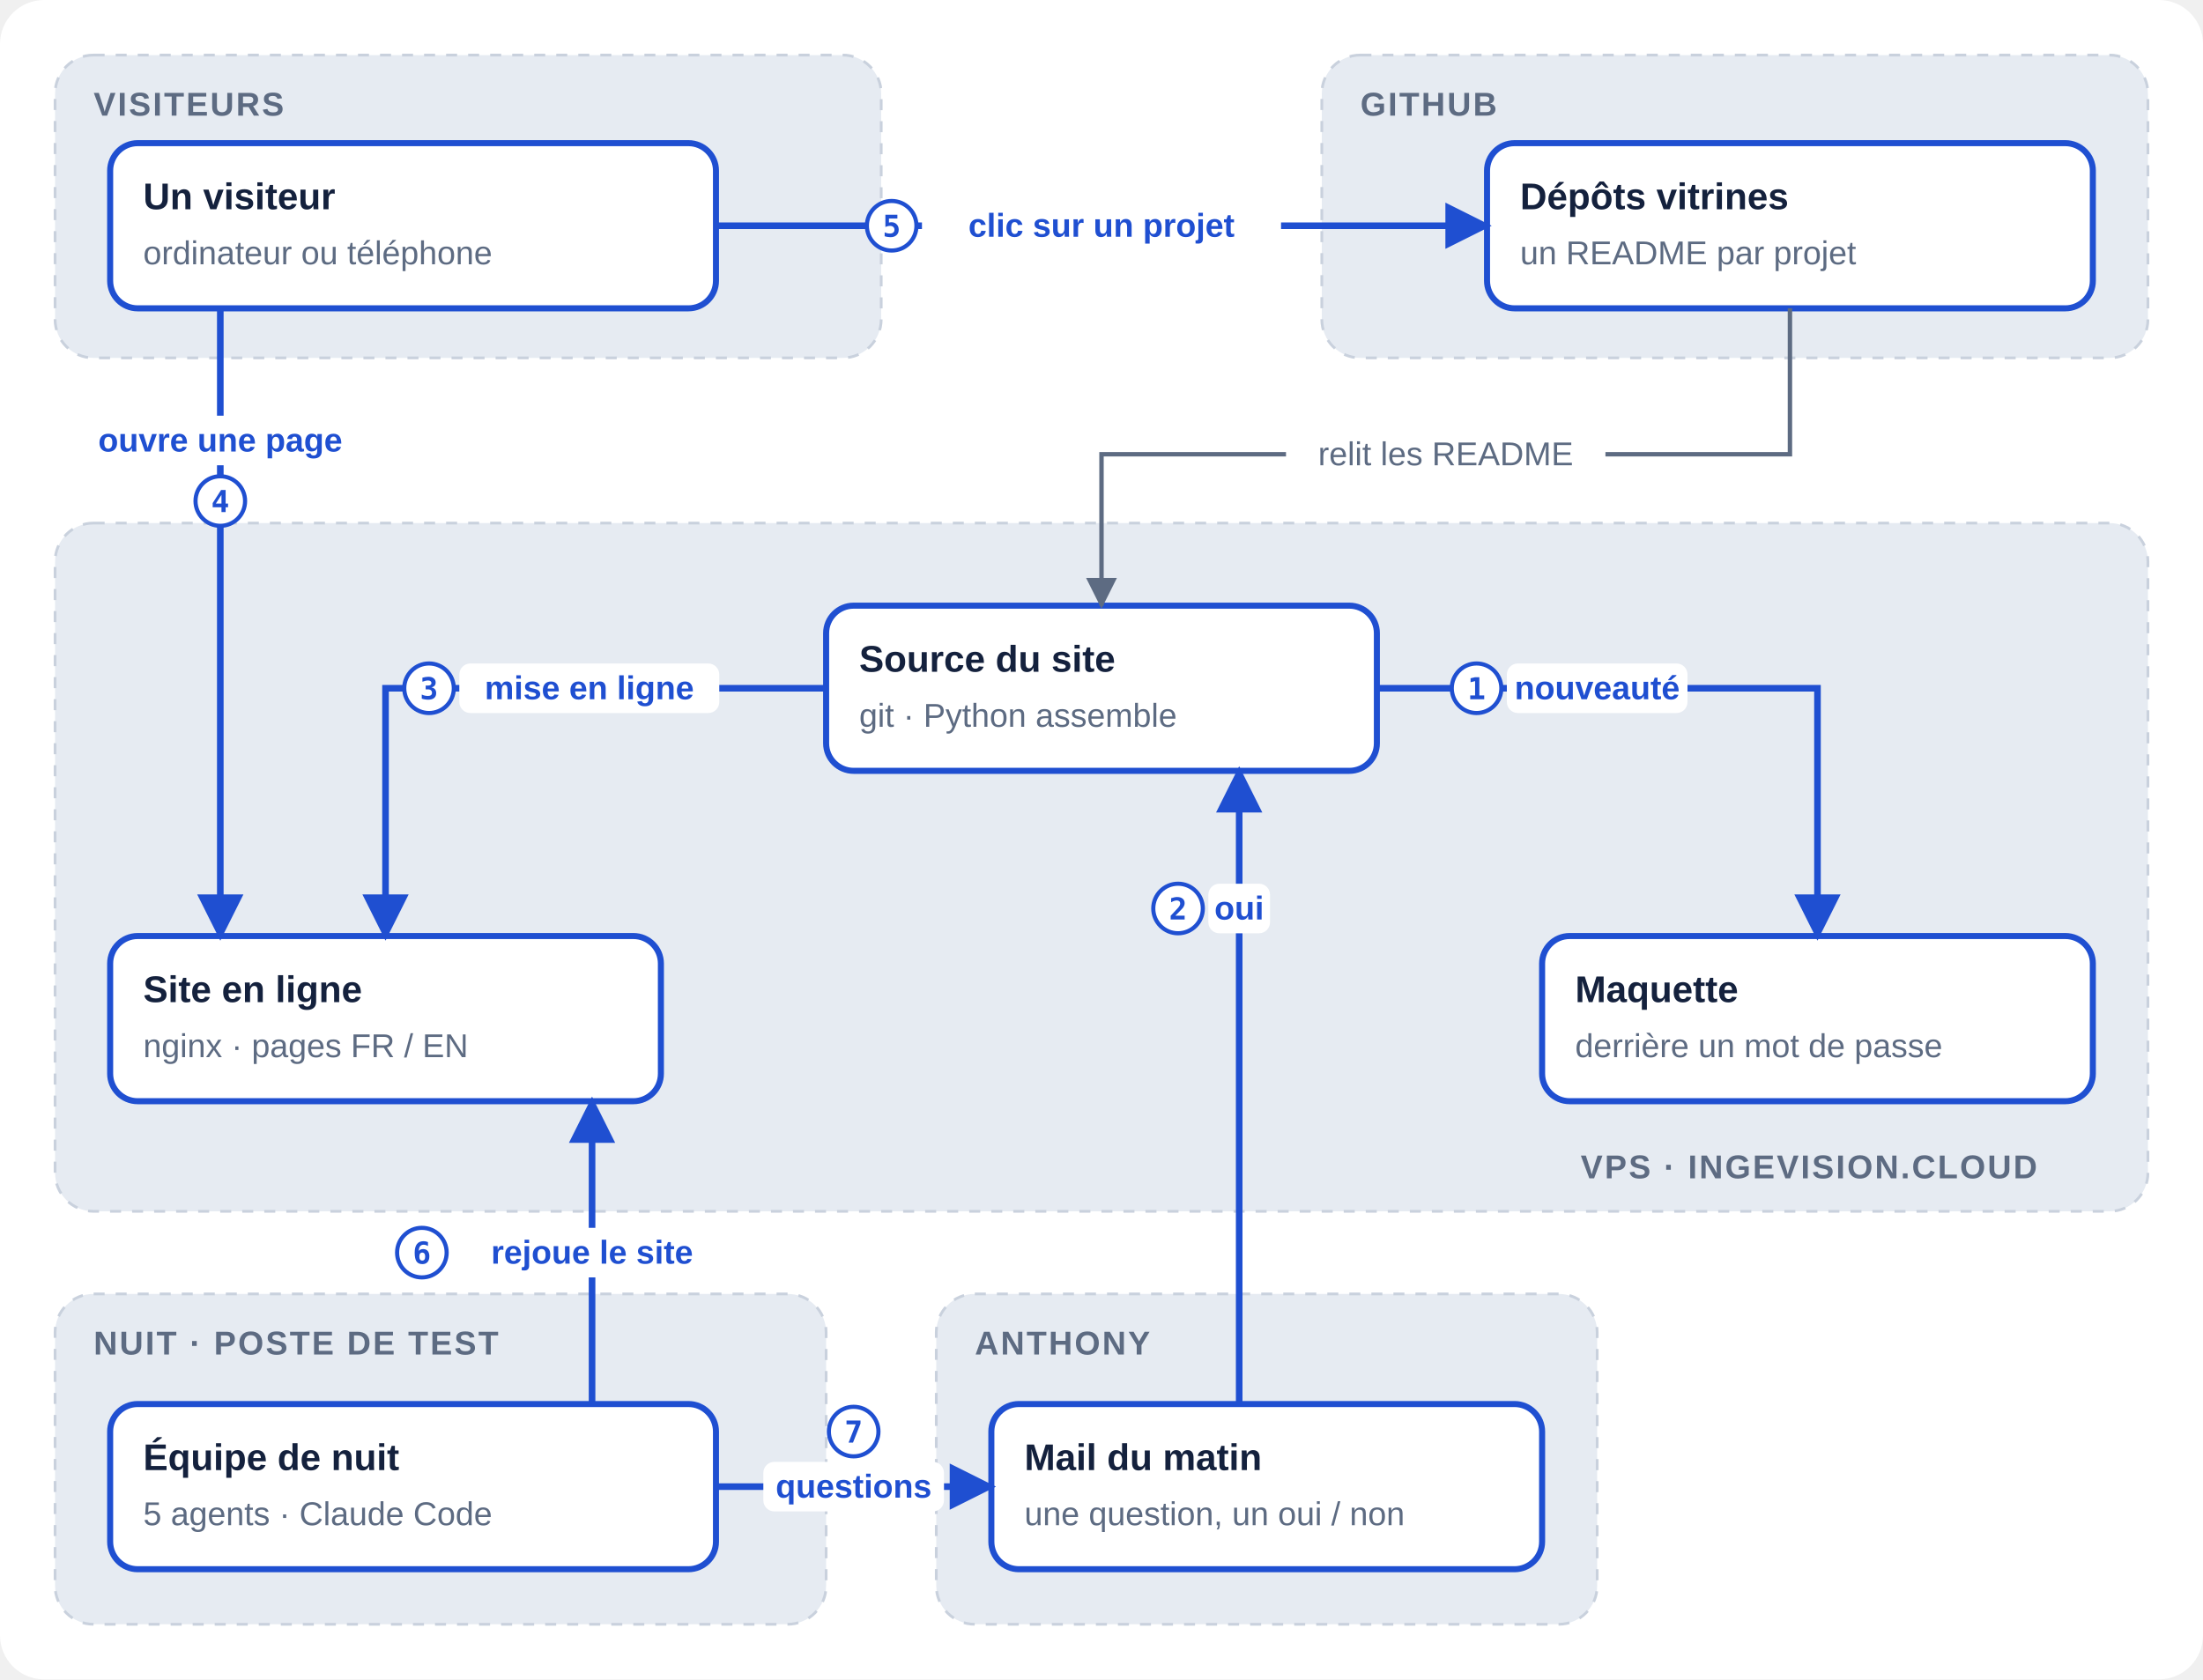
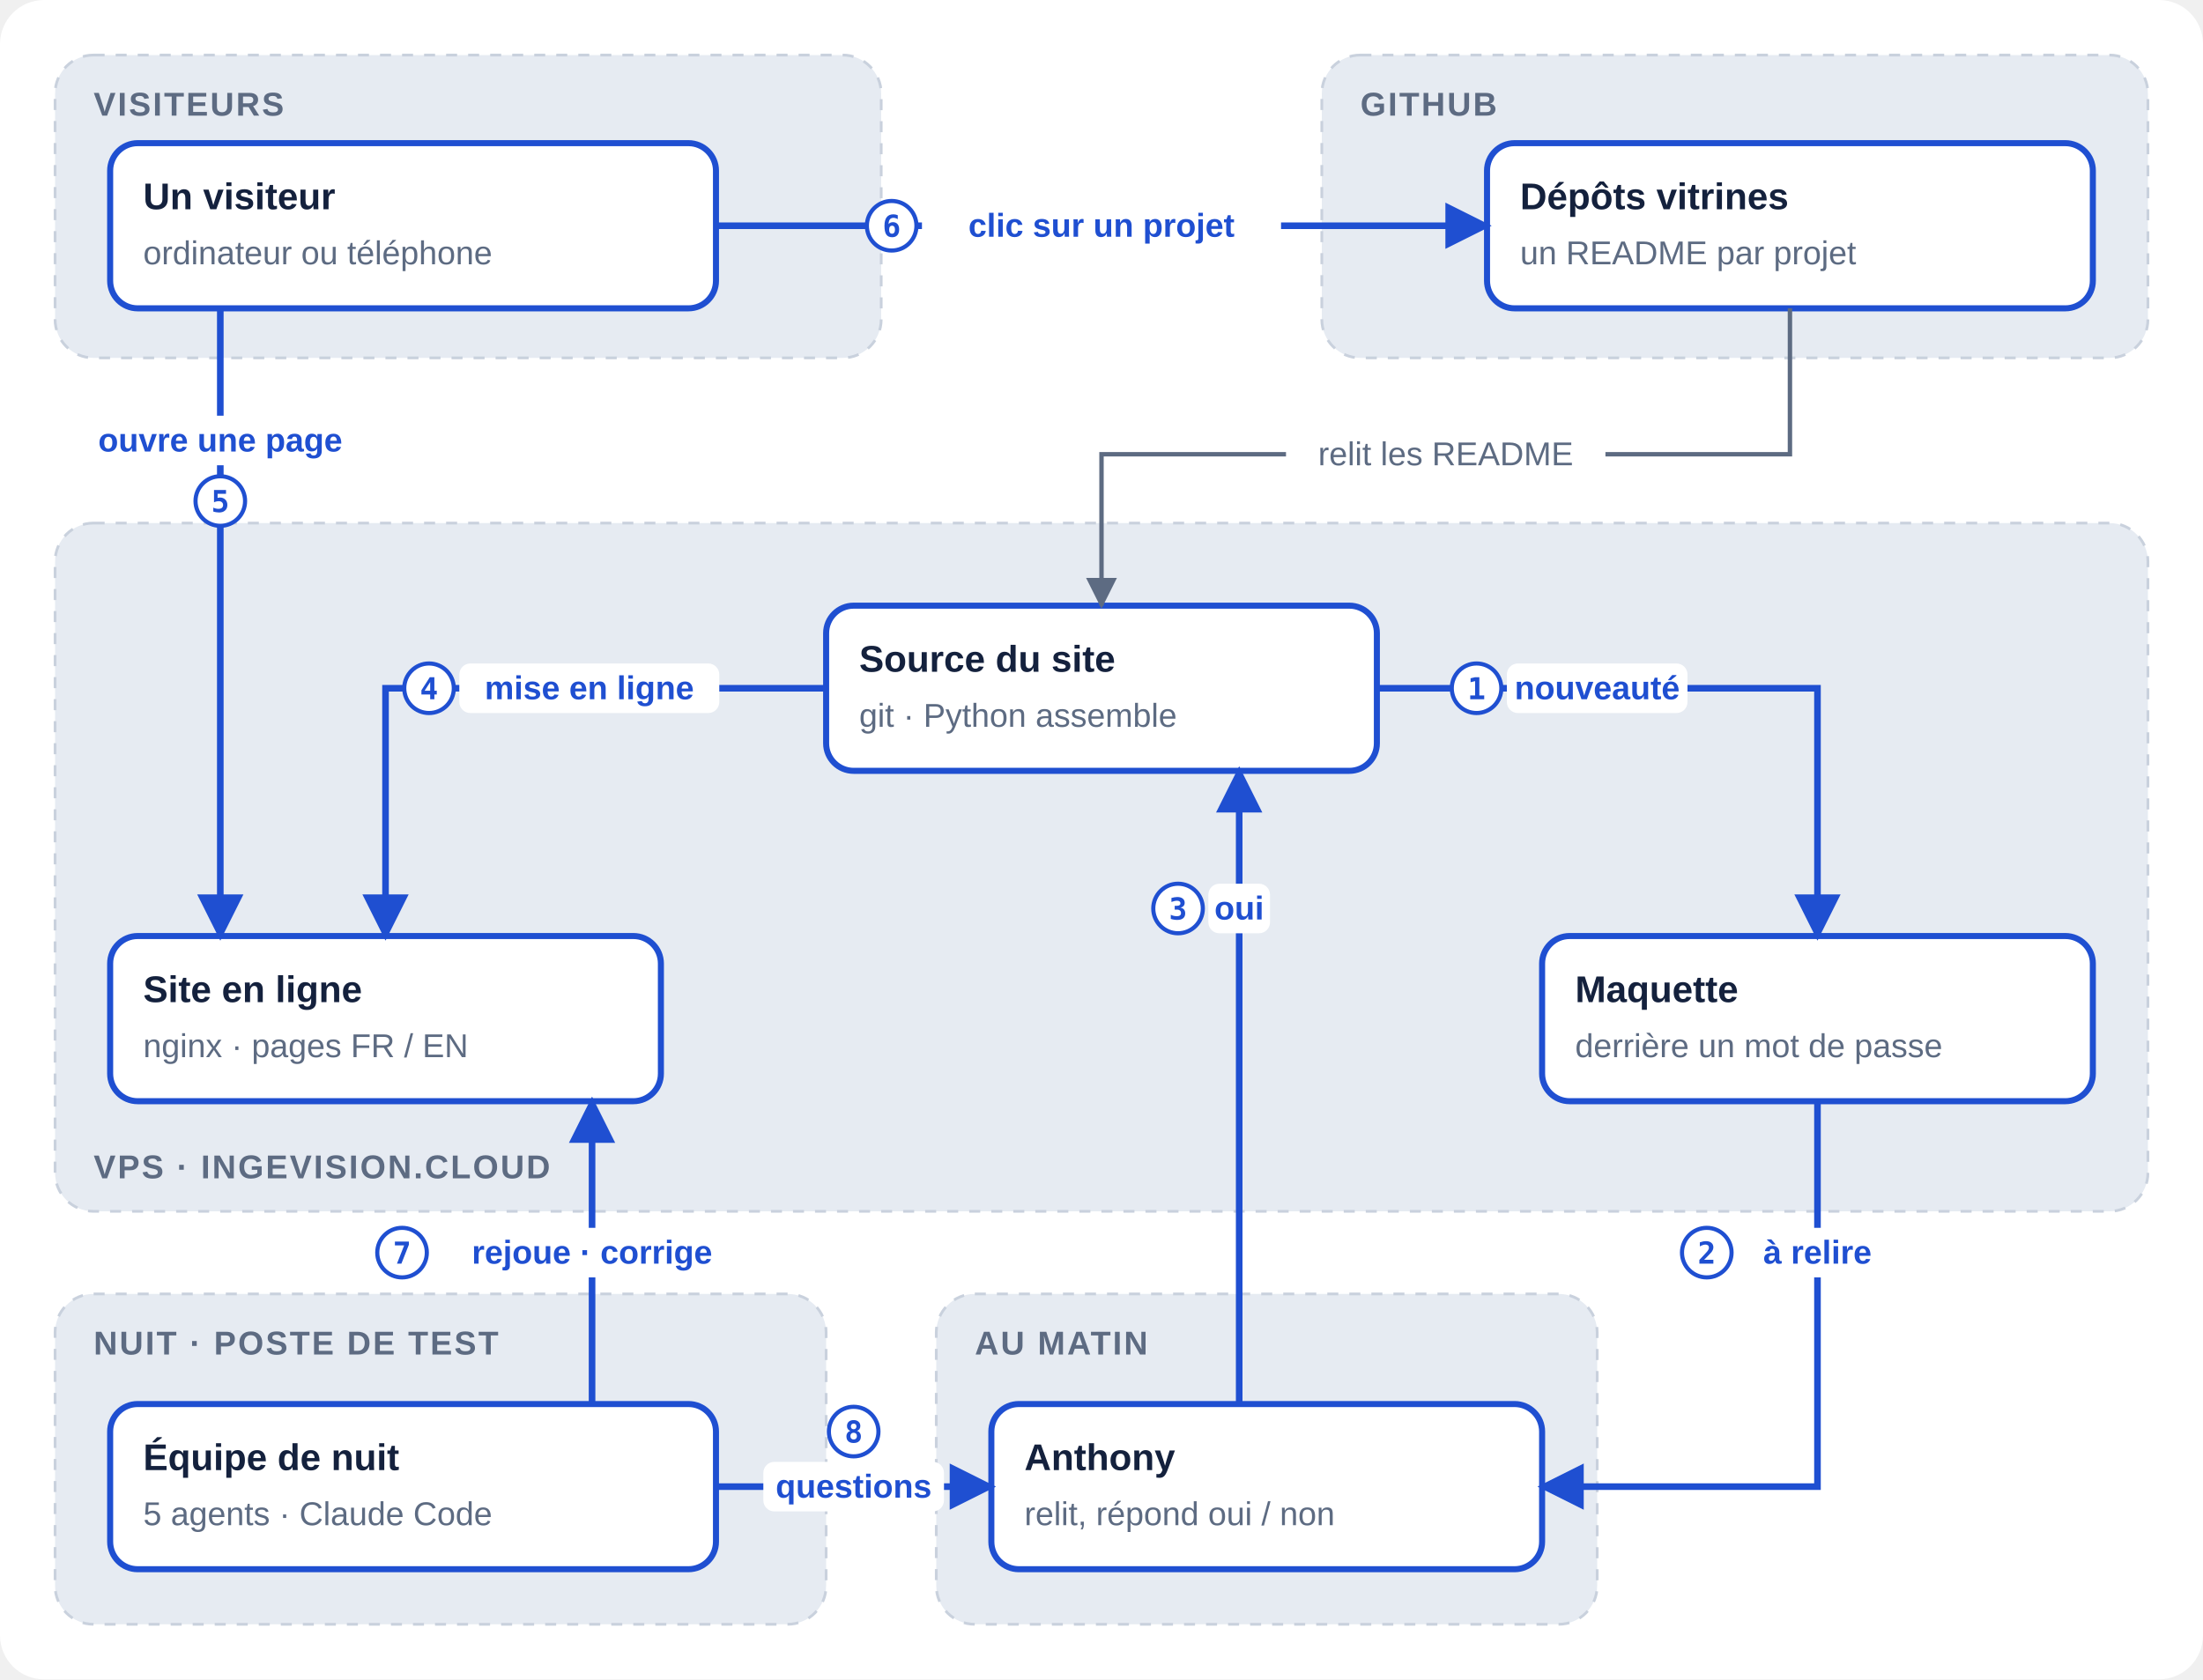
<svg xmlns="http://www.w3.org/2000/svg" viewBox="0 0 800 610" width="800" height="610" font-family="IBM Plex Sans, Segoe UI, Helvetica Neue, Arial, sans-serif" role="img" aria-label="Architecture de ingevision.cloud">
  <defs>
    <marker id="m" viewBox="0 0 10 10" refX="9" refY="5" markerWidth="7" markerHeight="7" orient="auto-start-reverse">
      <path d="M0 0L10 5L0 10z" fill="#5d6b82" />
    </marker>
    <marker id="a" viewBox="0 0 10 10" refX="9" refY="5" markerWidth="7" markerHeight="7" orient="auto-start-reverse">
      <path d="M0 0L10 5L0 10z" fill="#1f4fd1" />
    </marker>
  </defs>
  <rect width="800" height="610" rx="16" fill="#ffffff" />
  <rect x="20" y="20" width="300" height="110" rx="14" fill="#e6ebf2" stroke="#c9d1dd" stroke-dasharray="4 4" />
  <text x="34" y="42" fill="#5d6b82" font-size="12" font-weight="600" letter-spacing=".72">VISITEURS</text>
  <rect x="40" y="52" width="220" height="60" rx="10" fill="#fff" stroke="#1f4fd1" stroke-width="2.2" />
  <text x="52" y="76" fill="#14213d" font-size="13.5" font-weight="600">Un visiteur</text>
  <text x="52" y="96" fill="#5d6b82" font-size="12">ordinateur ou téléphone</text>
  <rect x="480" y="20" width="300" height="110" rx="14" fill="#e6ebf2" stroke="#c9d1dd" stroke-dasharray="4 4" />
  <text x="494" y="42" fill="#5d6b82" font-size="12" font-weight="600" letter-spacing=".72">GITHUB</text>
  <rect x="540" y="52" width="220" height="60" rx="10" fill="#fff" stroke="#1f4fd1" stroke-width="2.2" />
  <text x="552" y="76" fill="#14213d" font-size="13.5" font-weight="600">Dépôts vitrines</text>
  <text x="552" y="96" fill="#5d6b82" font-size="12">un README par projet</text>
  <rect x="20" y="190" width="760" height="250" rx="14" fill="#e6ebf2" stroke="#c9d1dd" stroke-dasharray="4 4" />
-   <text x="574" y="428" fill="#5d6b82" font-size="12" font-weight="600" letter-spacing=".72">VPS · INGEVISION.CLOUD</text>
+   <text x="34" y="428" fill="#5d6b82" font-size="12" font-weight="600" letter-spacing=".72">VPS · INGEVISION.CLOUD</text>
  <rect x="300" y="220" width="200" height="60" rx="10" fill="#fff" stroke="#1f4fd1" stroke-width="2.2" />
  <text x="312" y="244" fill="#14213d" font-size="13.5" font-weight="600">Source du site</text>
  <text x="312" y="264" fill="#5d6b82" font-size="12">git · Python assemble</text>
  <rect x="40" y="340" width="200" height="60" rx="10" fill="#fff" stroke="#1f4fd1" stroke-width="2.2" />
  <text x="52" y="364" fill="#14213d" font-size="13.5" font-weight="600">Site en ligne</text>
  <text x="52" y="384" fill="#5d6b82" font-size="12">nginx · pages FR / EN</text>
  <rect x="560" y="340" width="200" height="60" rx="10" fill="#fff" stroke="#1f4fd1" stroke-width="2.2" />
  <text x="572" y="364" fill="#14213d" font-size="13.5" font-weight="600">Maquette</text>
  <text x="572" y="384" fill="#5d6b82" font-size="12">derrière un mot de passe</text>
  <rect x="20" y="470" width="280" height="120" rx="14" fill="#e6ebf2" stroke="#c9d1dd" stroke-dasharray="4 4" />
  <text x="34" y="492" fill="#5d6b82" font-size="12" font-weight="600" letter-spacing=".72">NUIT · POSTE DE TEST</text>
  <rect x="40" y="510" width="220" height="60" rx="10" fill="#fff" stroke="#1f4fd1" stroke-width="2.2" />
  <text x="52" y="534" fill="#14213d" font-size="13.5" font-weight="600">Équipe de nuit</text>
  <text x="52" y="554" fill="#5d6b82" font-size="12">5 agents · Claude Code</text>
  <rect x="340" y="470" width="240" height="120" rx="14" fill="#e6ebf2" stroke="#c9d1dd" stroke-dasharray="4 4" />
-   <text x="354" y="492" fill="#5d6b82" font-size="12" font-weight="600" letter-spacing=".72">ANTHONY</text>
+   <text x="354" y="492" fill="#5d6b82" font-size="12" font-weight="600" letter-spacing=".72">AU MATIN</text>
  <rect x="360" y="510" width="200" height="60" rx="10" fill="#fff" stroke="#1f4fd1" stroke-width="2.2" />
-   <text x="372" y="534" fill="#14213d" font-size="13.5" font-weight="600">Mail du matin</text>
-   <text x="372" y="554" fill="#5d6b82" font-size="12">une question, un oui / non</text>
+   <text x="372" y="534" fill="#14213d" font-size="13.5" font-weight="600">Anthony</text>
+   <text x="372" y="554" fill="#5d6b82" font-size="12">relit, répond oui / non</text>
  <path d="M500 250L660 250L660 340" fill="none" stroke="#1f4fd1" stroke-width="2.4" marker-end="url(#a)" />
  <rect x="547.2" y="241" width="65.6" height="18" rx="4" fill="#fff" />
  <text x="580" y="254" text-anchor="middle" fill="#1f4fd1" font-size="12" font-weight="600">nouveauté</text>
  <circle cx="536.2" cy="250" r="9" fill="#fff" stroke="#1f4fd1" stroke-width="1.5" />
  <text x="536.2" y="254" text-anchor="middle" fill="#1f4fd1" font-size="11" font-weight="700" font-family="IBM Plex Mono, Consolas, monospace">1</text>
+   <path d="M660 400L660 540L560 540" fill="none" stroke="#1f4fd1" stroke-width="2.4" marker-end="url(#a)" />
+   <rect x="630.8" y="446" width="58.4" height="18" rx="4" fill="#fff" />
+   <text x="660" y="459" text-anchor="middle" fill="#1f4fd1" font-size="12" font-weight="600">à relire</text>
+   <circle cx="619.8" cy="455" r="9" fill="#fff" stroke="#1f4fd1" stroke-width="1.5" />
+   <text x="619.8" y="459" text-anchor="middle" fill="#1f4fd1" font-size="11" font-weight="700" font-family="IBM Plex Mono, Consolas, monospace">2</text>
  <path d="M450 510L450 280" fill="none" stroke="#1f4fd1" stroke-width="2.4" marker-end="url(#a)" />
  <rect x="438.8" y="321" width="22.4" height="18" rx="4" fill="#fff" />
  <text x="450" y="334" text-anchor="middle" fill="#1f4fd1" font-size="12" font-weight="600">oui</text>
  <circle cx="427.8" cy="330" r="9" fill="#fff" stroke="#1f4fd1" stroke-width="1.5" />
-   <text x="427.8" y="334" text-anchor="middle" fill="#1f4fd1" font-size="11" font-weight="700" font-family="IBM Plex Mono, Consolas, monospace">2</text>
+   <text x="427.8" y="334" text-anchor="middle" fill="#1f4fd1" font-size="11" font-weight="700" font-family="IBM Plex Mono, Consolas, monospace">3</text>
  <path d="M300 250L140 250L140 340" fill="none" stroke="#1f4fd1" stroke-width="2.4" marker-end="url(#a)" />
  <rect x="166.8" y="241" width="94.4" height="18" rx="4" fill="#fff" />
  <text x="214" y="254" text-anchor="middle" fill="#1f4fd1" font-size="12" font-weight="600">mise en ligne</text>
  <circle cx="155.8" cy="250" r="9" fill="#fff" stroke="#1f4fd1" stroke-width="1.5" />
-   <text x="155.8" y="254" text-anchor="middle" fill="#1f4fd1" font-size="11" font-weight="700" font-family="IBM Plex Mono, Consolas, monospace">3</text>
+   <text x="155.8" y="254" text-anchor="middle" fill="#1f4fd1" font-size="11" font-weight="700" font-family="IBM Plex Mono, Consolas, monospace">4</text>
  <path d="M80 112L80 340" fill="none" stroke="#1f4fd1" stroke-width="2.4" marker-end="url(#a)" />
  <rect x="29.2" y="151" width="101.6" height="18" rx="4" fill="#fff" />
  <text x="80" y="164" text-anchor="middle" fill="#1f4fd1" font-size="12" font-weight="600">ouvre une page</text>
  <circle cx="80.0" cy="182" r="9" fill="#fff" stroke="#1f4fd1" stroke-width="1.5" />
-   <text x="80.0" y="186" text-anchor="middle" fill="#1f4fd1" font-size="11" font-weight="700" font-family="IBM Plex Mono, Consolas, monospace">4</text>
+   <text x="80.0" y="186" text-anchor="middle" fill="#1f4fd1" font-size="11" font-weight="700" font-family="IBM Plex Mono, Consolas, monospace">5</text>
  <path d="M260 82L540 82" fill="none" stroke="#1f4fd1" stroke-width="2.4" marker-end="url(#a)" />
  <rect x="334.8" y="73" width="130.4" height="18" rx="4" fill="#fff" />
  <text x="400" y="86" text-anchor="middle" fill="#1f4fd1" font-size="12" font-weight="600">clic sur un projet</text>
  <circle cx="323.8" cy="82" r="9" fill="#fff" stroke="#1f4fd1" stroke-width="1.5" />
-   <text x="323.8" y="86" text-anchor="middle" fill="#1f4fd1" font-size="11" font-weight="700" font-family="IBM Plex Mono, Consolas, monospace">5</text>
+   <text x="323.8" y="86" text-anchor="middle" fill="#1f4fd1" font-size="11" font-weight="700" font-family="IBM Plex Mono, Consolas, monospace">6</text>
  <path d="M215 510L215 400" fill="none" stroke="#1f4fd1" stroke-width="2.4" marker-end="url(#a)" />
-   <rect x="164.2" y="446" width="101.6" height="18" rx="4" fill="#fff" />
-   <text x="215" y="459" text-anchor="middle" fill="#1f4fd1" font-size="12" font-weight="600">rejoue le site</text>
-   <circle cx="153.2" cy="455" r="9" fill="#fff" stroke="#1f4fd1" stroke-width="1.5" />
-   <text x="153.2" y="459" text-anchor="middle" fill="#1f4fd1" font-size="11" font-weight="700" font-family="IBM Plex Mono, Consolas, monospace">6</text>
+   <rect x="157.0" y="446" width="116.0" height="18" rx="4" fill="#fff" />
+   <text x="215" y="459" text-anchor="middle" fill="#1f4fd1" font-size="12" font-weight="600">rejoue · corrige</text>
+   <circle cx="146.0" cy="455" r="9" fill="#fff" stroke="#1f4fd1" stroke-width="1.5" />
+   <text x="146.0" y="459" text-anchor="middle" fill="#1f4fd1" font-size="11" font-weight="700" font-family="IBM Plex Mono, Consolas, monospace">7</text>
  <path d="M260 540L360 540" fill="none" stroke="#1f4fd1" stroke-width="2.4" marker-end="url(#a)" />
  <rect x="277.2" y="531" width="65.6" height="18" rx="4" fill="#fff" />
  <text x="310" y="544" text-anchor="middle" fill="#1f4fd1" font-size="12" font-weight="600">questions</text>
  <circle cx="310.0" cy="520" r="9" fill="#fff" stroke="#1f4fd1" stroke-width="1.5" />
-   <text x="310.0" y="524" text-anchor="middle" fill="#1f4fd1" font-size="11" font-weight="700" font-family="IBM Plex Mono, Consolas, monospace">7</text>
+   <text x="310.0" y="524" text-anchor="middle" fill="#1f4fd1" font-size="11" font-weight="700" font-family="IBM Plex Mono, Consolas, monospace">8</text>
  <path d="M650 112L650 165L400 165L400 220" fill="none" stroke="#5d6b82" stroke-width="1.6" marker-end="url(#m)" />
  <rect x="467.0" y="156" width="116.0" height="18" rx="4" fill="#fff" />
  <text x="525" y="169" text-anchor="middle" fill="#5d6b82" font-size="12" font-weight="400">relit les README</text>
</svg>
